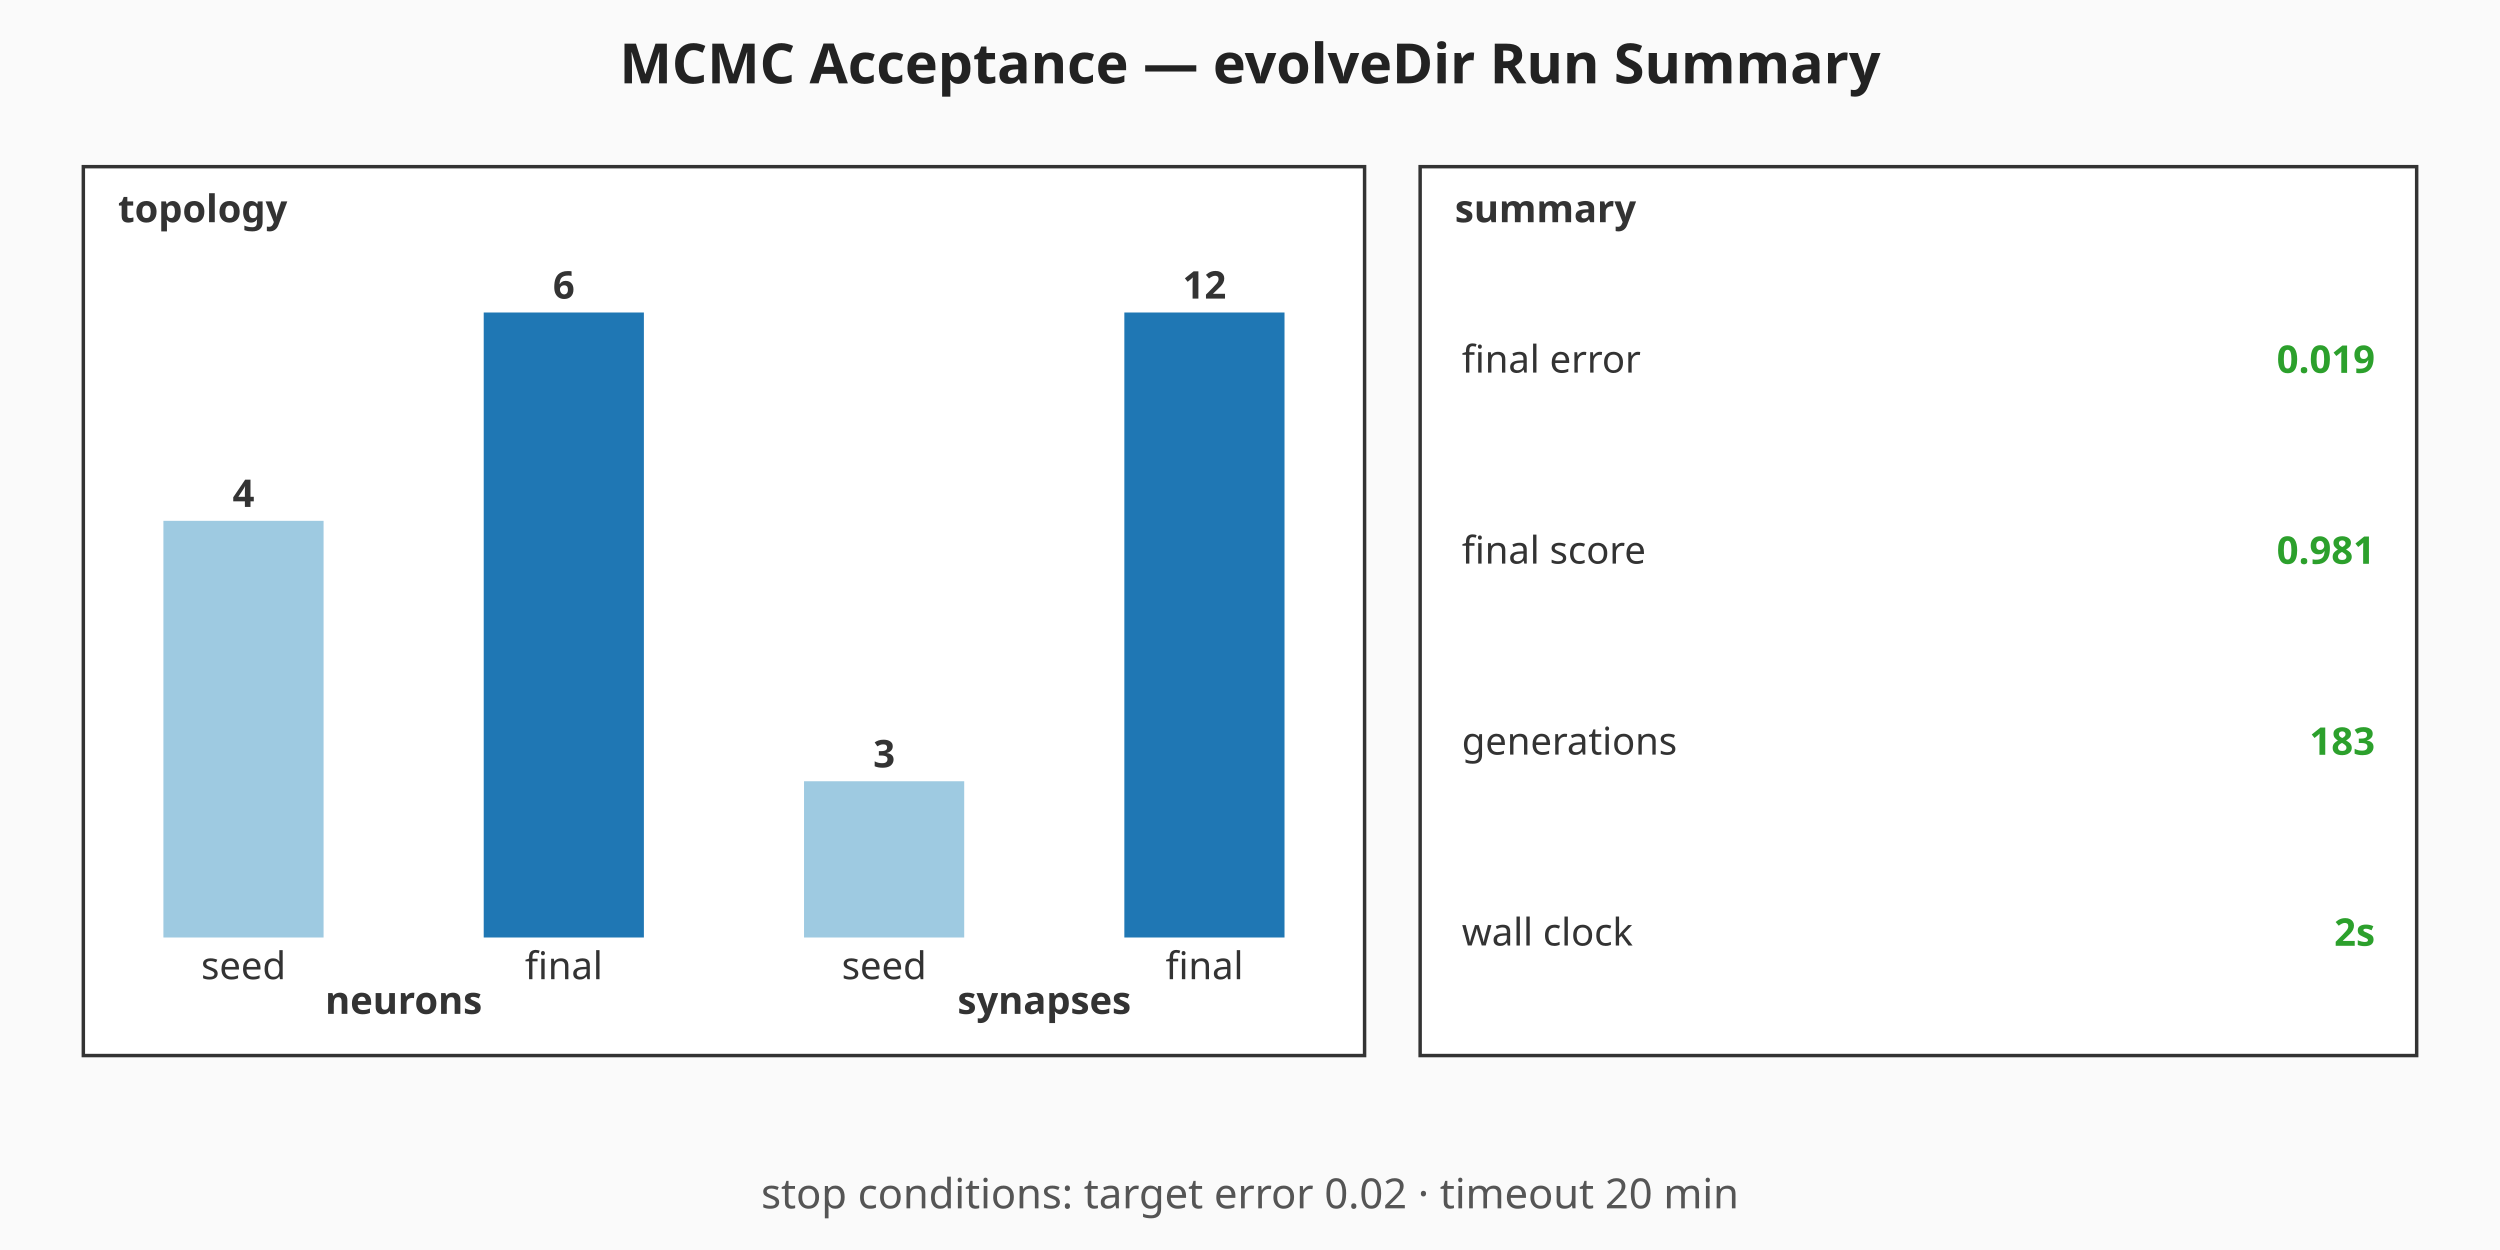
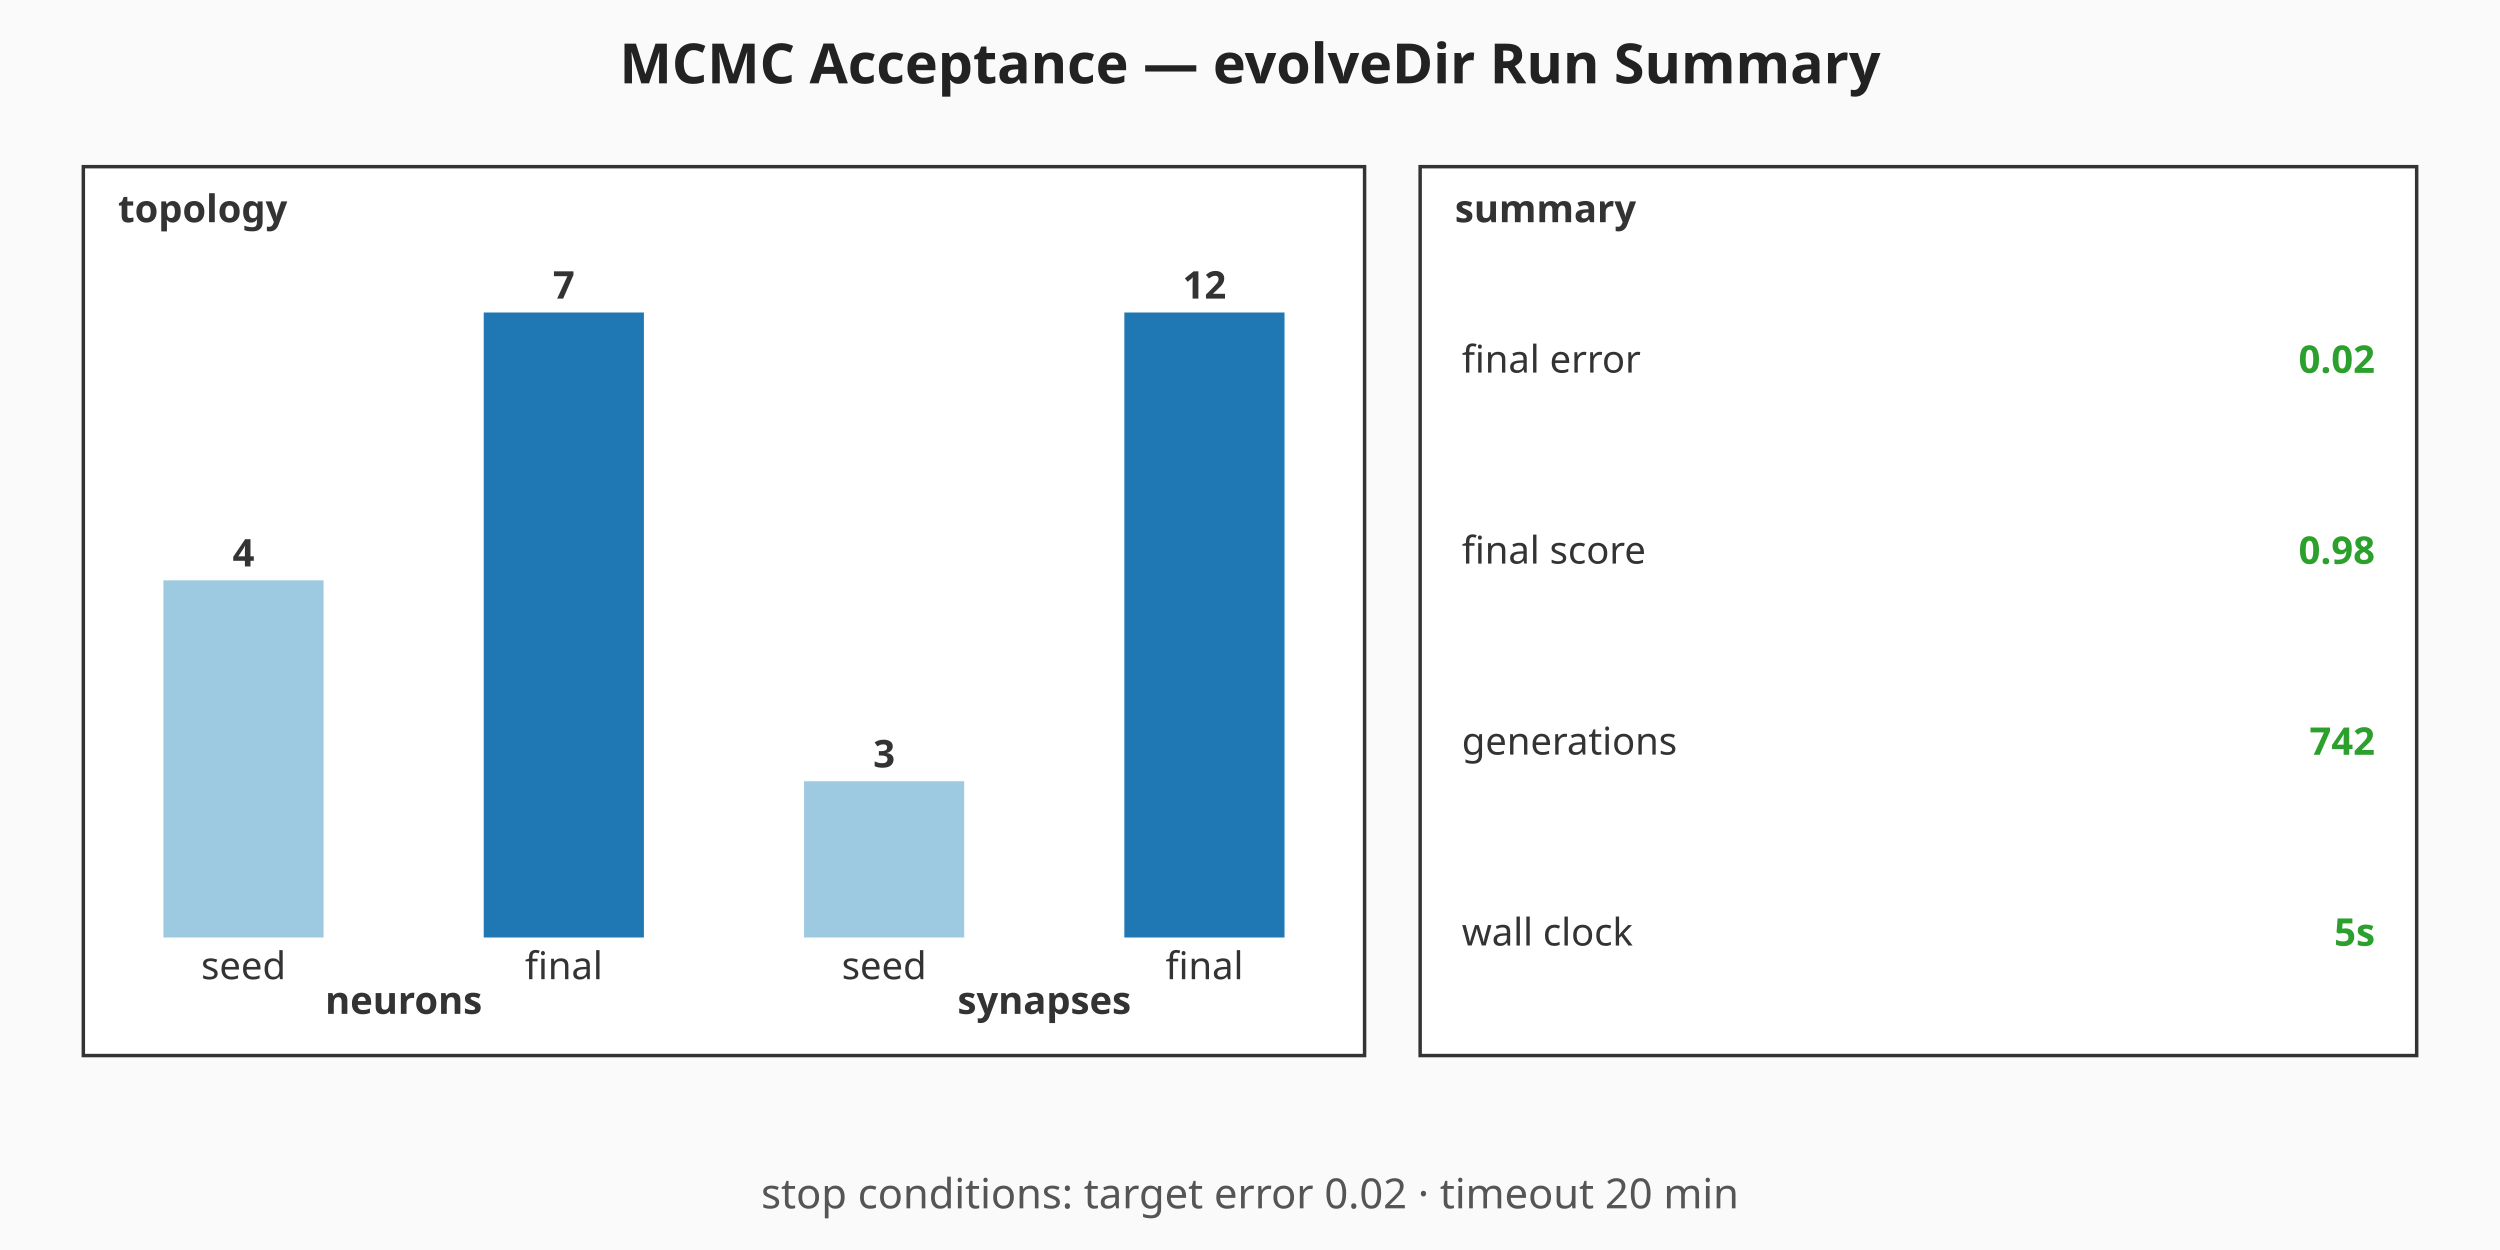
<svg xmlns="http://www.w3.org/2000/svg" viewBox="0 0 720 360" width="720" height="360" role="img" aria-label="MCMC Acceptance — evolveDir Run Summary summary chart">
  <rect width="720" height="360" fill="#fafafa" />
  <text x="360" y="24" text-anchor="middle" font-family="sans-serif" font-size="16" font-weight="bold" fill="#222">MCMC Acceptance — evolveDir Run Summary</text>
  <g class="topology" font-family="sans-serif" font-size="11" fill="#333">
    <rect x="24" y="48" width="369" height="256" fill="#ffffff" stroke="#333" stroke-width="1" />
    <text x="34" y="64" font-weight="bold">topology</text>
-     <rect class="topo-bar topo-bar-seed-neurons" x="47.06" y="150" width="46.13" height="120" fill="#9ecae1" />
-     <text x="70.13" y="146" text-anchor="middle" font-weight="bold">4</text>
+     <rect class="topo-bar topo-bar-seed-neurons" x="47.06" y="167.14" width="46.13" height="102.86" fill="#9ecae1" />
+     <text x="70.13" y="163.14" text-anchor="middle" font-weight="bold">4</text>
    <text x="70.13" y="282" text-anchor="middle">seed</text>
    <rect class="topo-bar topo-bar-final-neurons" x="139.31" y="90" width="46.13" height="180" fill="#1f77b4" />
-     <text x="162.38" y="86" text-anchor="middle" font-weight="bold">6</text>
+     <text x="162.38" y="86" text-anchor="middle" font-weight="bold">7</text>
    <text x="162.38" y="282" text-anchor="middle">final</text>
    <text x="116.25" y="292" text-anchor="middle" font-weight="bold">neurons</text>
    <rect class="topo-bar topo-bar-seed-synapses" x="231.56" y="225" width="46.13" height="45" fill="#9ecae1" />
    <text x="254.63" y="221" text-anchor="middle" font-weight="bold">3</text>
    <text x="254.63" y="282" text-anchor="middle">seed</text>
    <rect class="topo-bar topo-bar-final-synapses" x="323.81" y="90" width="46.13" height="180" fill="#1f77b4" />
    <text x="346.88" y="86" text-anchor="middle" font-weight="bold">12</text>
    <text x="346.88" y="282" text-anchor="middle">final</text>
    <text x="300.75" y="292" text-anchor="middle" font-weight="bold">synapses</text>
  </g>
  <g class="callouts" font-family="sans-serif" font-size="11" fill="#333">
    <rect x="409" y="48" width="287" height="256" fill="#ffffff" stroke="#333" stroke-width="1" />
    <text x="419" y="64" font-weight="bold">summary</text>
    <text class="callout-label" x="421" y="103.5" dominant-baseline="middle">final error</text>
-     <text class="callout-value" x="684" y="103.5" text-anchor="end" dominant-baseline="middle" font-weight="bold" fill="#2ca02c">0.019</text>
+     <text class="callout-value" x="684" y="103.5" text-anchor="end" dominant-baseline="middle" font-weight="bold" fill="#2ca02c">0.02</text>
    <text class="callout-label" x="421" y="158.5" dominant-baseline="middle">final score</text>
-     <text class="callout-value" x="684" y="158.5" text-anchor="end" dominant-baseline="middle" font-weight="bold" fill="#2ca02c">0.981</text>
+     <text class="callout-value" x="684" y="158.5" text-anchor="end" dominant-baseline="middle" font-weight="bold" fill="#2ca02c">0.98</text>
    <text class="callout-label" x="421" y="213.5" dominant-baseline="middle">generations</text>
-     <text class="callout-value" x="684" y="213.5" text-anchor="end" dominant-baseline="middle" font-weight="bold" fill="#2ca02c">183</text>
+     <text class="callout-value" x="684" y="213.5" text-anchor="end" dominant-baseline="middle" font-weight="bold" fill="#2ca02c">742</text>
    <text class="callout-label" x="421" y="268.5" dominant-baseline="middle">wall clock</text>
-     <text class="callout-value" x="684" y="268.5" text-anchor="end" dominant-baseline="middle" font-weight="bold" fill="#2ca02c">2s</text>
+     <text class="callout-value" x="684" y="268.5" text-anchor="end" dominant-baseline="middle" font-weight="bold" fill="#2ca02c">5s</text>
  </g>
  <g class="caption" font-family="sans-serif" font-size="12" fill="#555">
    <text x="360" y="348" text-anchor="middle">stop conditions: target error 0.02 · timeout 20 min</text>
  </g>
</svg>
